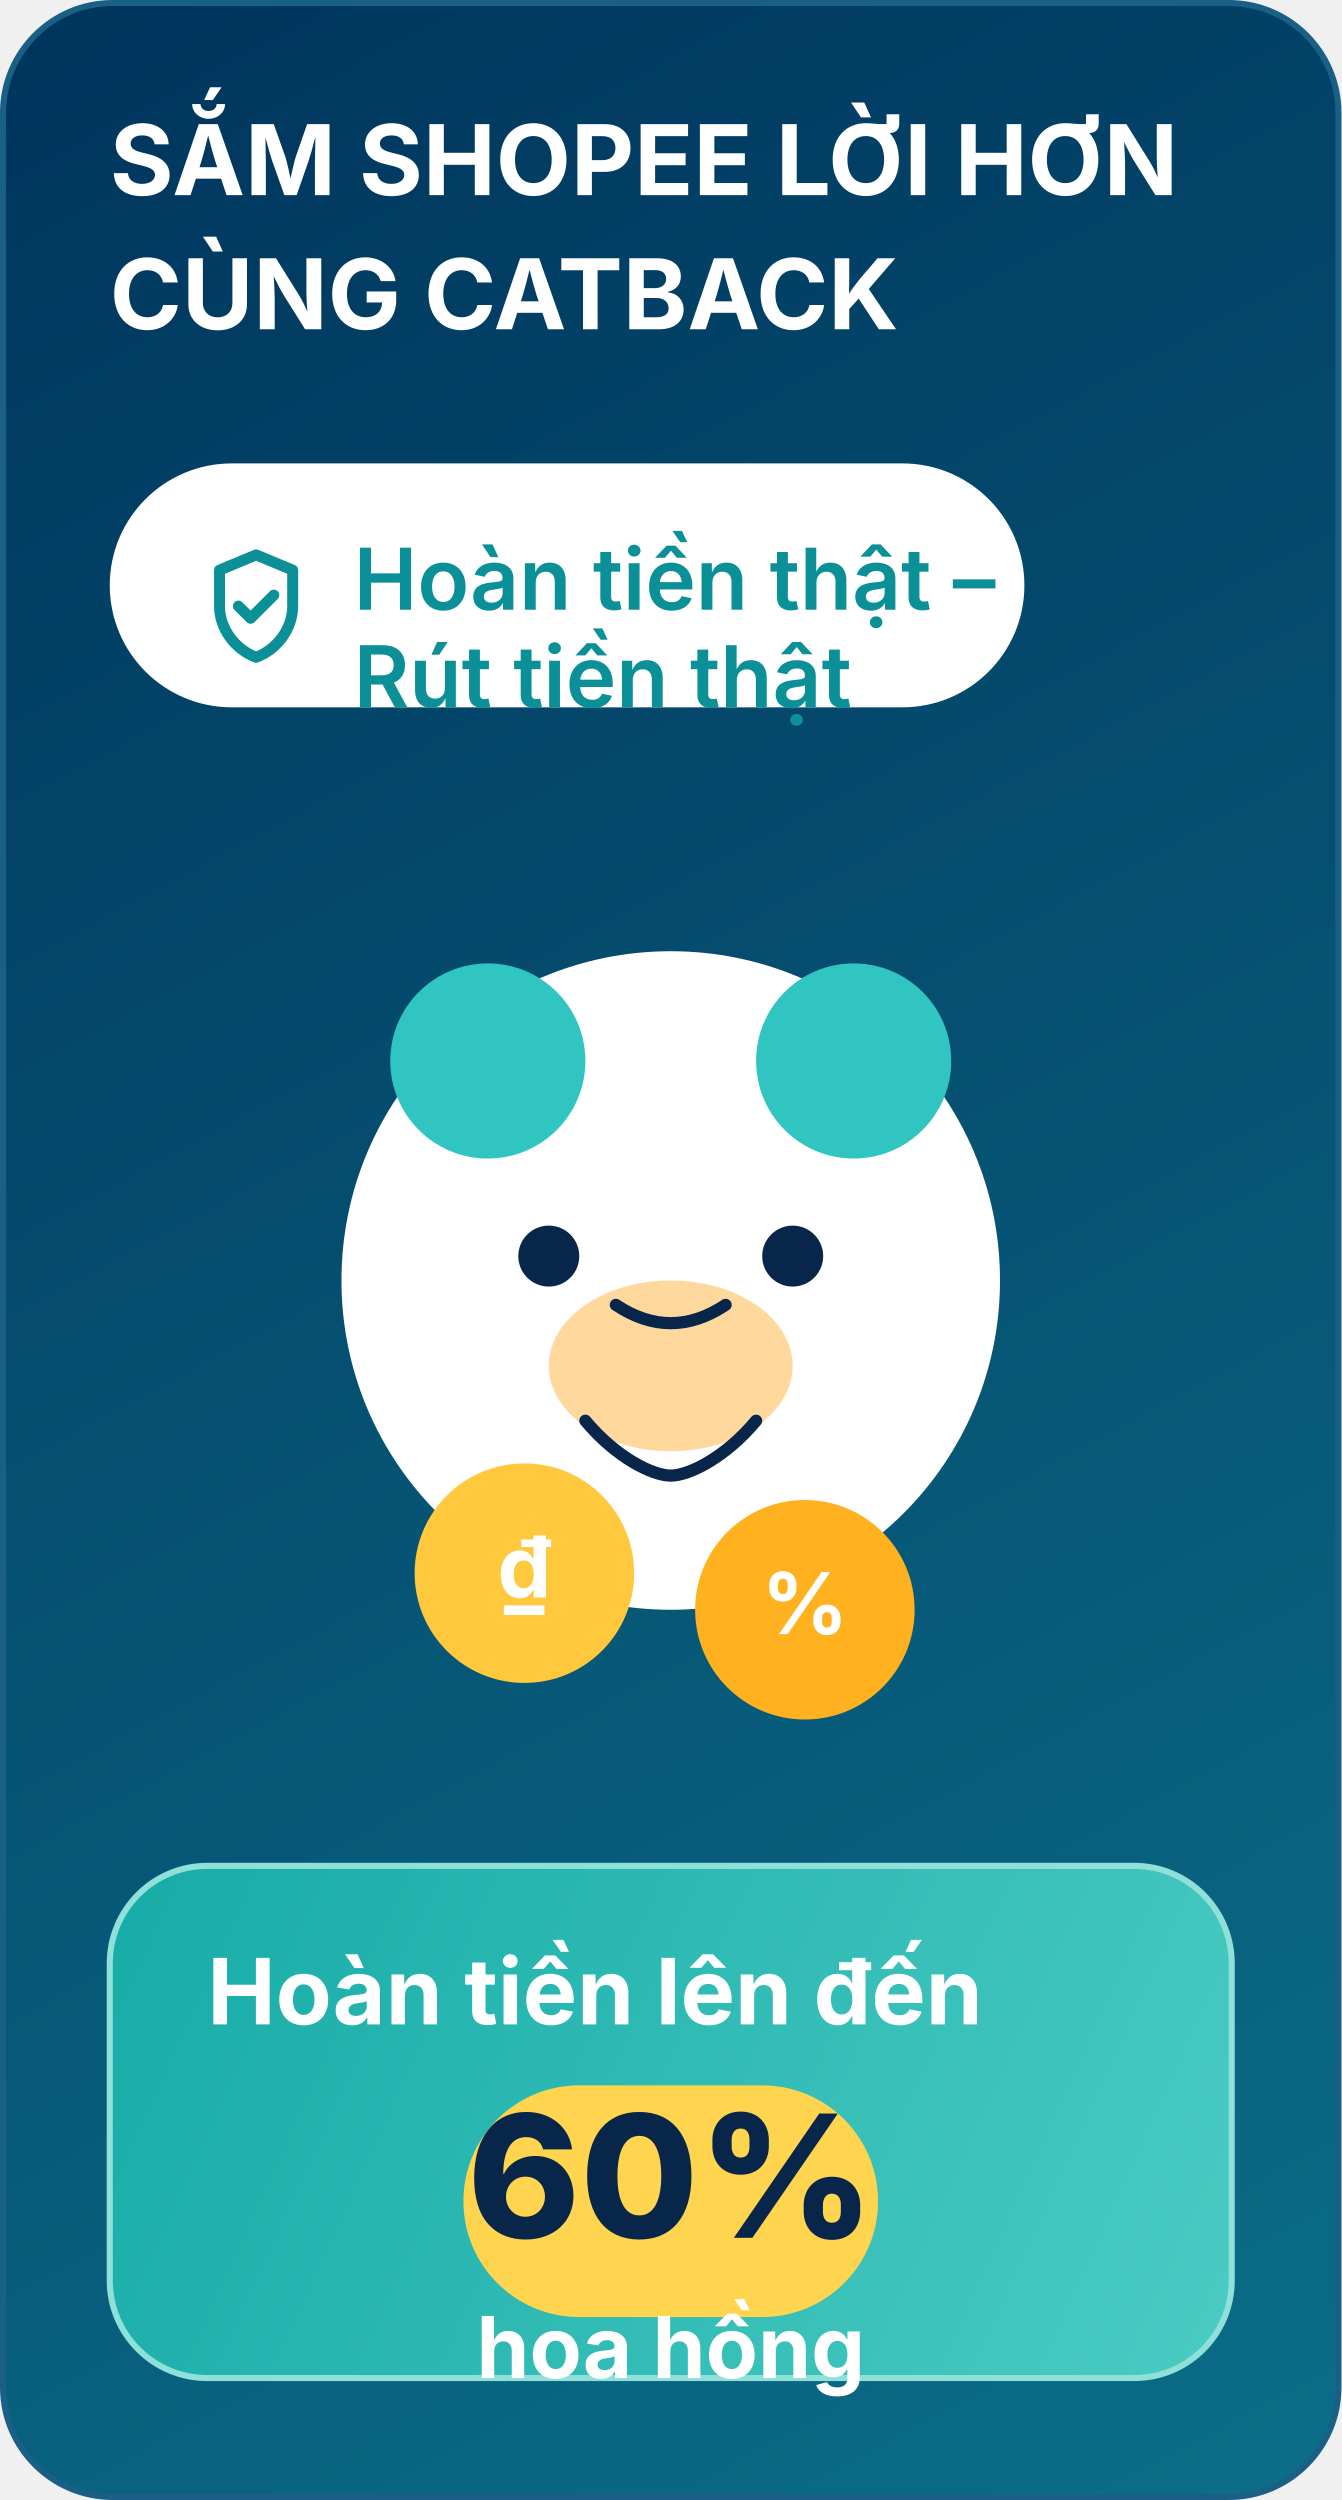
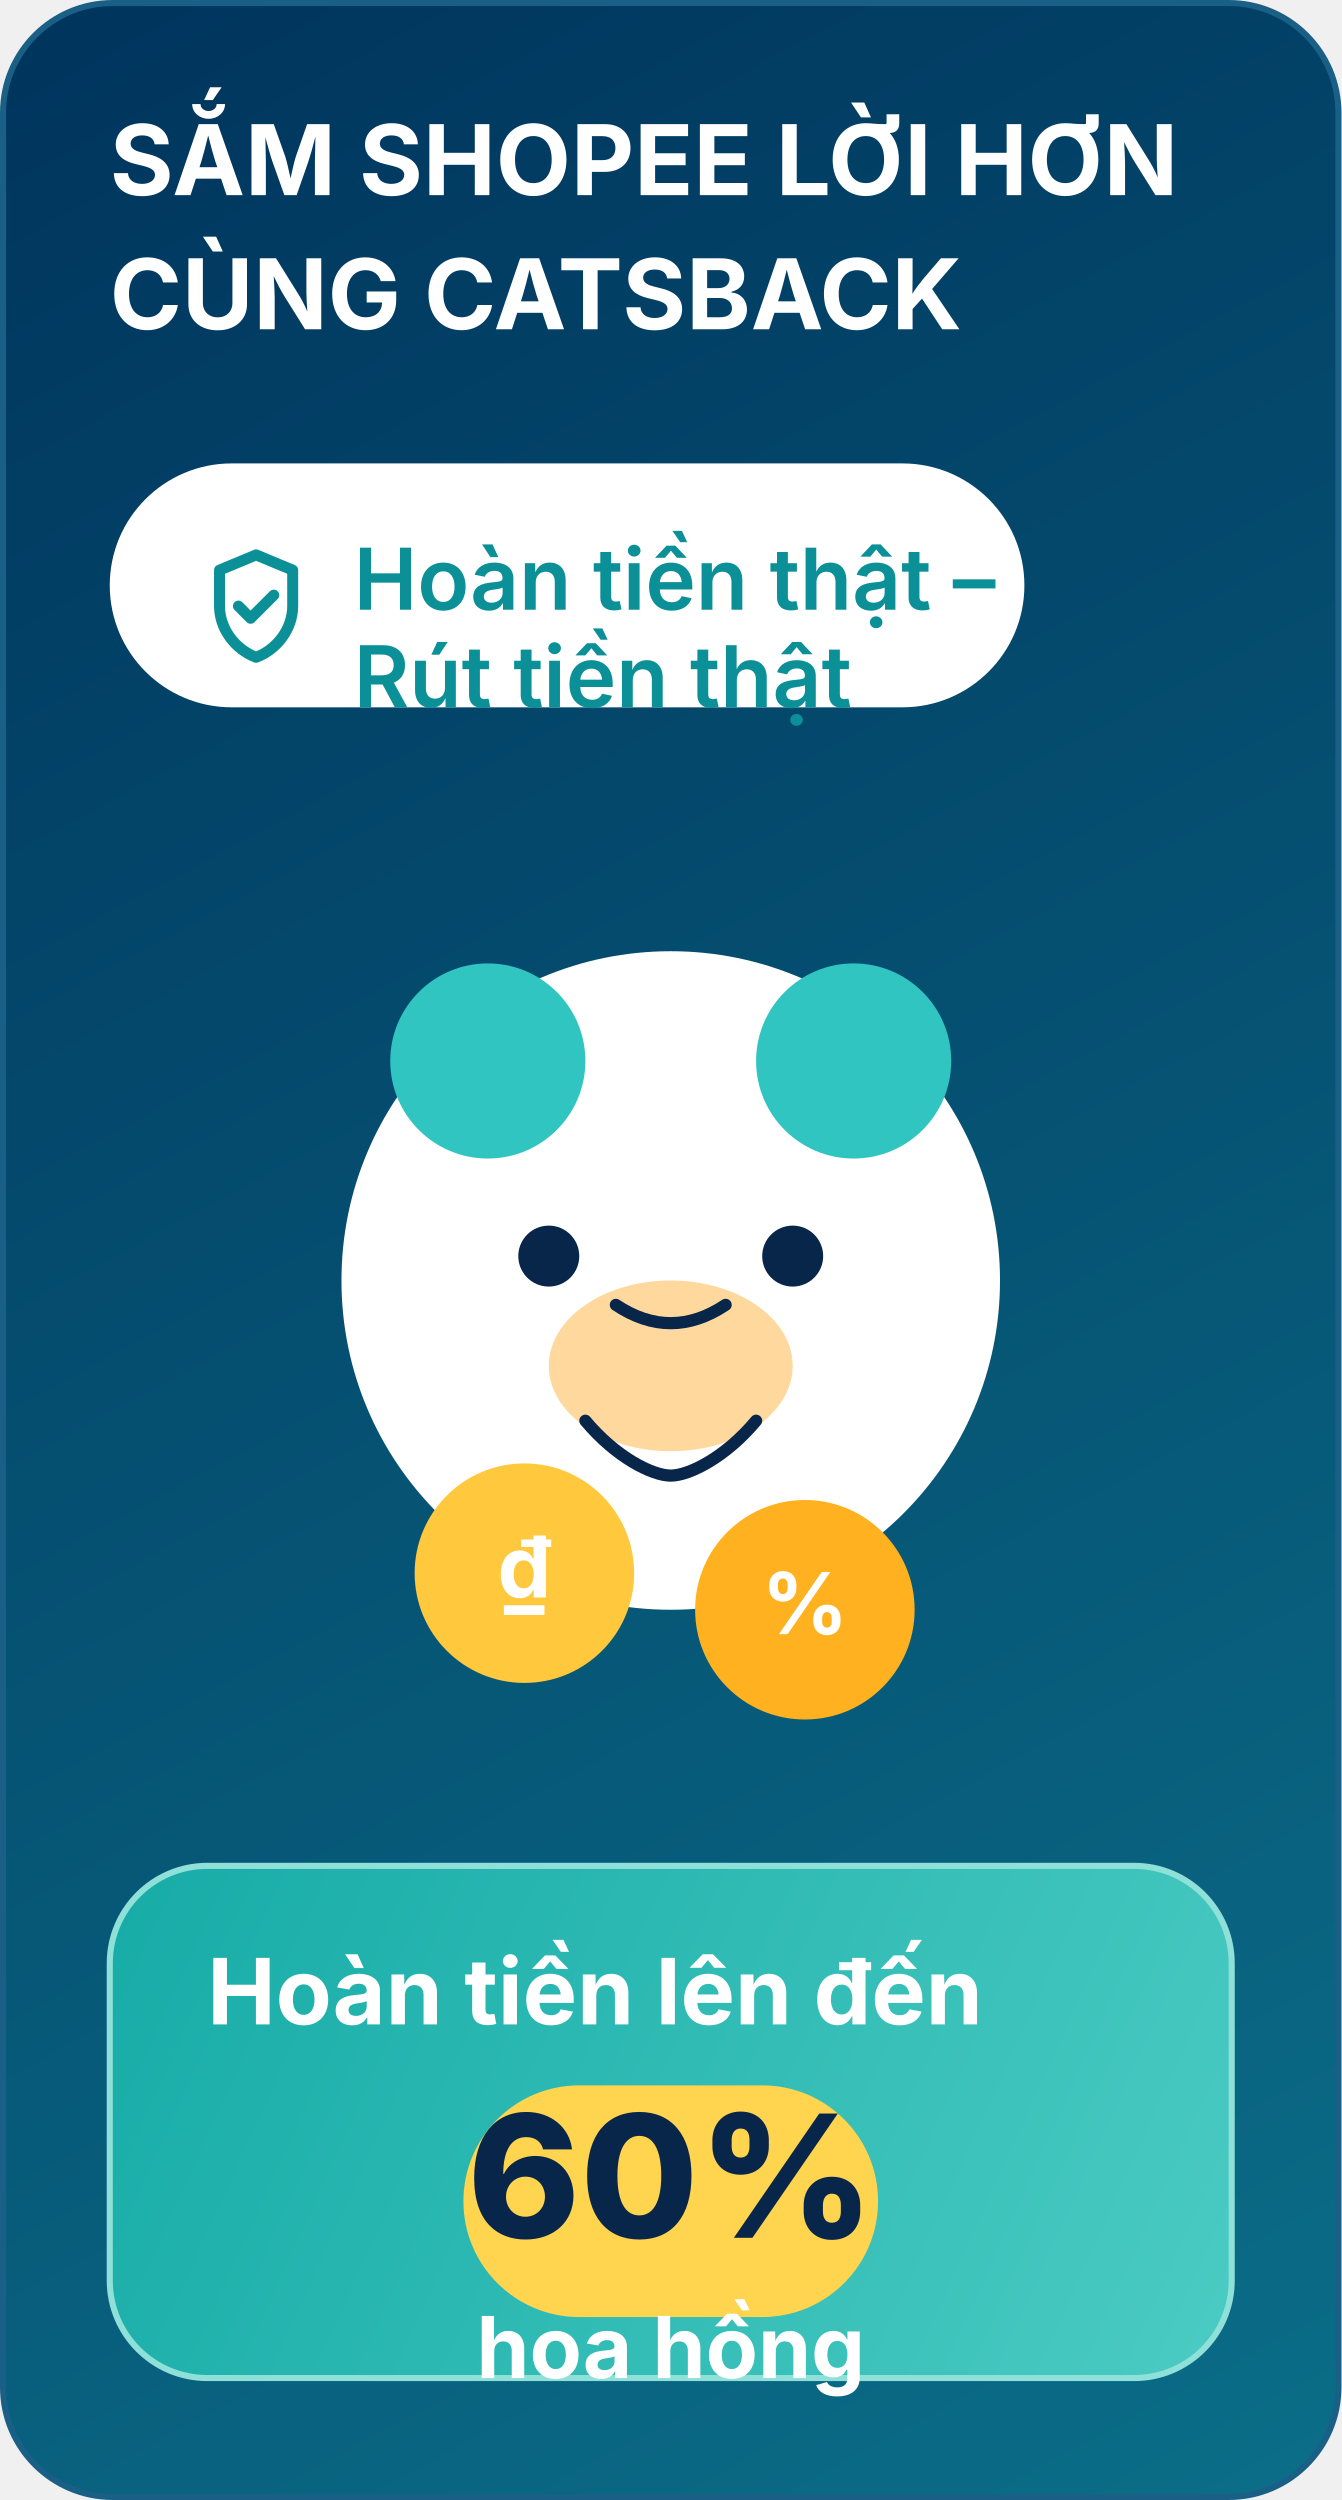
<svg xmlns="http://www.w3.org/2000/svg" width="220" height="410" viewBox="0 0 220 410" fill="none">
  <defs>
    <linearGradient id="promo" x1="0" y1="0" x2="220" y2="410" gradientUnits="userSpaceOnUse">
      <stop offset="0" stop-color="#00345D" />
      <stop offset="1" stop-color="#0B6E88" />
    </linearGradient>
    <linearGradient id="promo2" x1="0" y1="310" x2="220" y2="410" gradientUnits="userSpaceOnUse">
      <stop offset="0" stop-color="#13A9A5" />
      <stop offset="1" stop-color="#51CFC6" />
    </linearGradient>
  </defs>
  <rect x="0.5" y="0.5" width="219" height="409" rx="18" fill="url(#promo)" stroke="#1A5F85" />
  <text x="18" y="32" fill="#FFFFFF" font-family="Inter, Arial, sans-serif" font-size="16" font-weight="700">SẮM SHOPEE LỜI HƠN</text>
-   <text x="18" y="54" fill="#FFFFFF" font-family="Inter, Arial, sans-serif" font-size="16" font-weight="700">CÙNG CATBACK</text>
+   <text x="18" y="54" fill="#FFFFFF" font-family="Inter, Arial, sans-serif" font-size="16" font-weight="700">CÙNG CATSBACK</text>
  <rect x="18" y="76" width="150" height="40" rx="20" fill="#FFFFFF" />
  <g transform="translate(30,88)">
    <path d="M12 3L18 5.5V11.4C18 15.1 15.45 18.5 12 19.8C8.55 18.5 6 15.1 6 11.4V5.5L12 3Z" stroke="#0B9098" stroke-width="1.8" stroke-linejoin="round" />
    <path d="M9.1 11.4L11.1 13.4L14.9 9.6" stroke="#0B9098" stroke-width="1.8" stroke-linecap="round" stroke-linejoin="round" />
  </g>
  <text x="58" y="100" fill="#0B9098" font-family="Inter, Arial, sans-serif" font-size="14" font-weight="600">Hoàn tiền thật –</text>
  <text x="58" y="116" fill="#0B9098" font-family="Inter, Arial, sans-serif" font-size="14" font-weight="600">Rút tiền thật</text>
  <circle cx="110" cy="210" r="54" fill="#FFFFFF" />
  <circle cx="80" cy="174" r="16" fill="#30C5C1" />
  <circle cx="140" cy="174" r="16" fill="#30C5C1" />
  <circle cx="90" cy="206" r="5" fill="#08254A" />
  <circle cx="130" cy="206" r="5" fill="#08254A" />
  <ellipse cx="110" cy="224" rx="20" ry="14" fill="#FFD89E" />
  <path d="M96 233C101 239 107 242 110 242C113 242 119 239 124 233" stroke="#08254A" stroke-width="2" stroke-linecap="round" />
  <path d="M101 214C104 216 107 217 110 217C113 217 116 216 119 214" stroke="#08254A" stroke-width="2" stroke-linecap="round" />
  <circle cx="86" cy="258" r="18" fill="#FFC83D" />
  <text x="86" y="262" text-anchor="middle" fill="#FFFFFF" font-family="Inter, Arial, sans-serif" font-size="14" font-weight="700">₫</text>
  <circle cx="132" cy="264" r="18" fill="#FFB11F" />
  <text x="132" y="268" text-anchor="middle" fill="#FFFFFF" font-family="Inter, Arial, sans-serif" font-size="14" font-weight="700">%</text>
  <rect x="18" y="306" width="184" height="84" rx="16" fill="url(#promo2)" stroke="#8EE0D8" />
  <text x="34" y="332" fill="#FFFFFF" font-family="Inter, Arial, sans-serif" font-size="15" font-weight="700">Hoàn tiền lên đến</text>
  <rect x="76" y="342" width="68" height="38" rx="19" fill="#FFD44F" />
  <text x="110" y="367" text-anchor="middle" fill="#08254A" font-family="Inter, Arial, sans-serif" font-size="28" font-weight="800">60%</text>
  <text x="110" y="390" text-anchor="middle" fill="#FFFFFF" font-family="Inter, Arial, sans-serif" font-size="14" font-weight="700">hoa hồng</text>
</svg>
